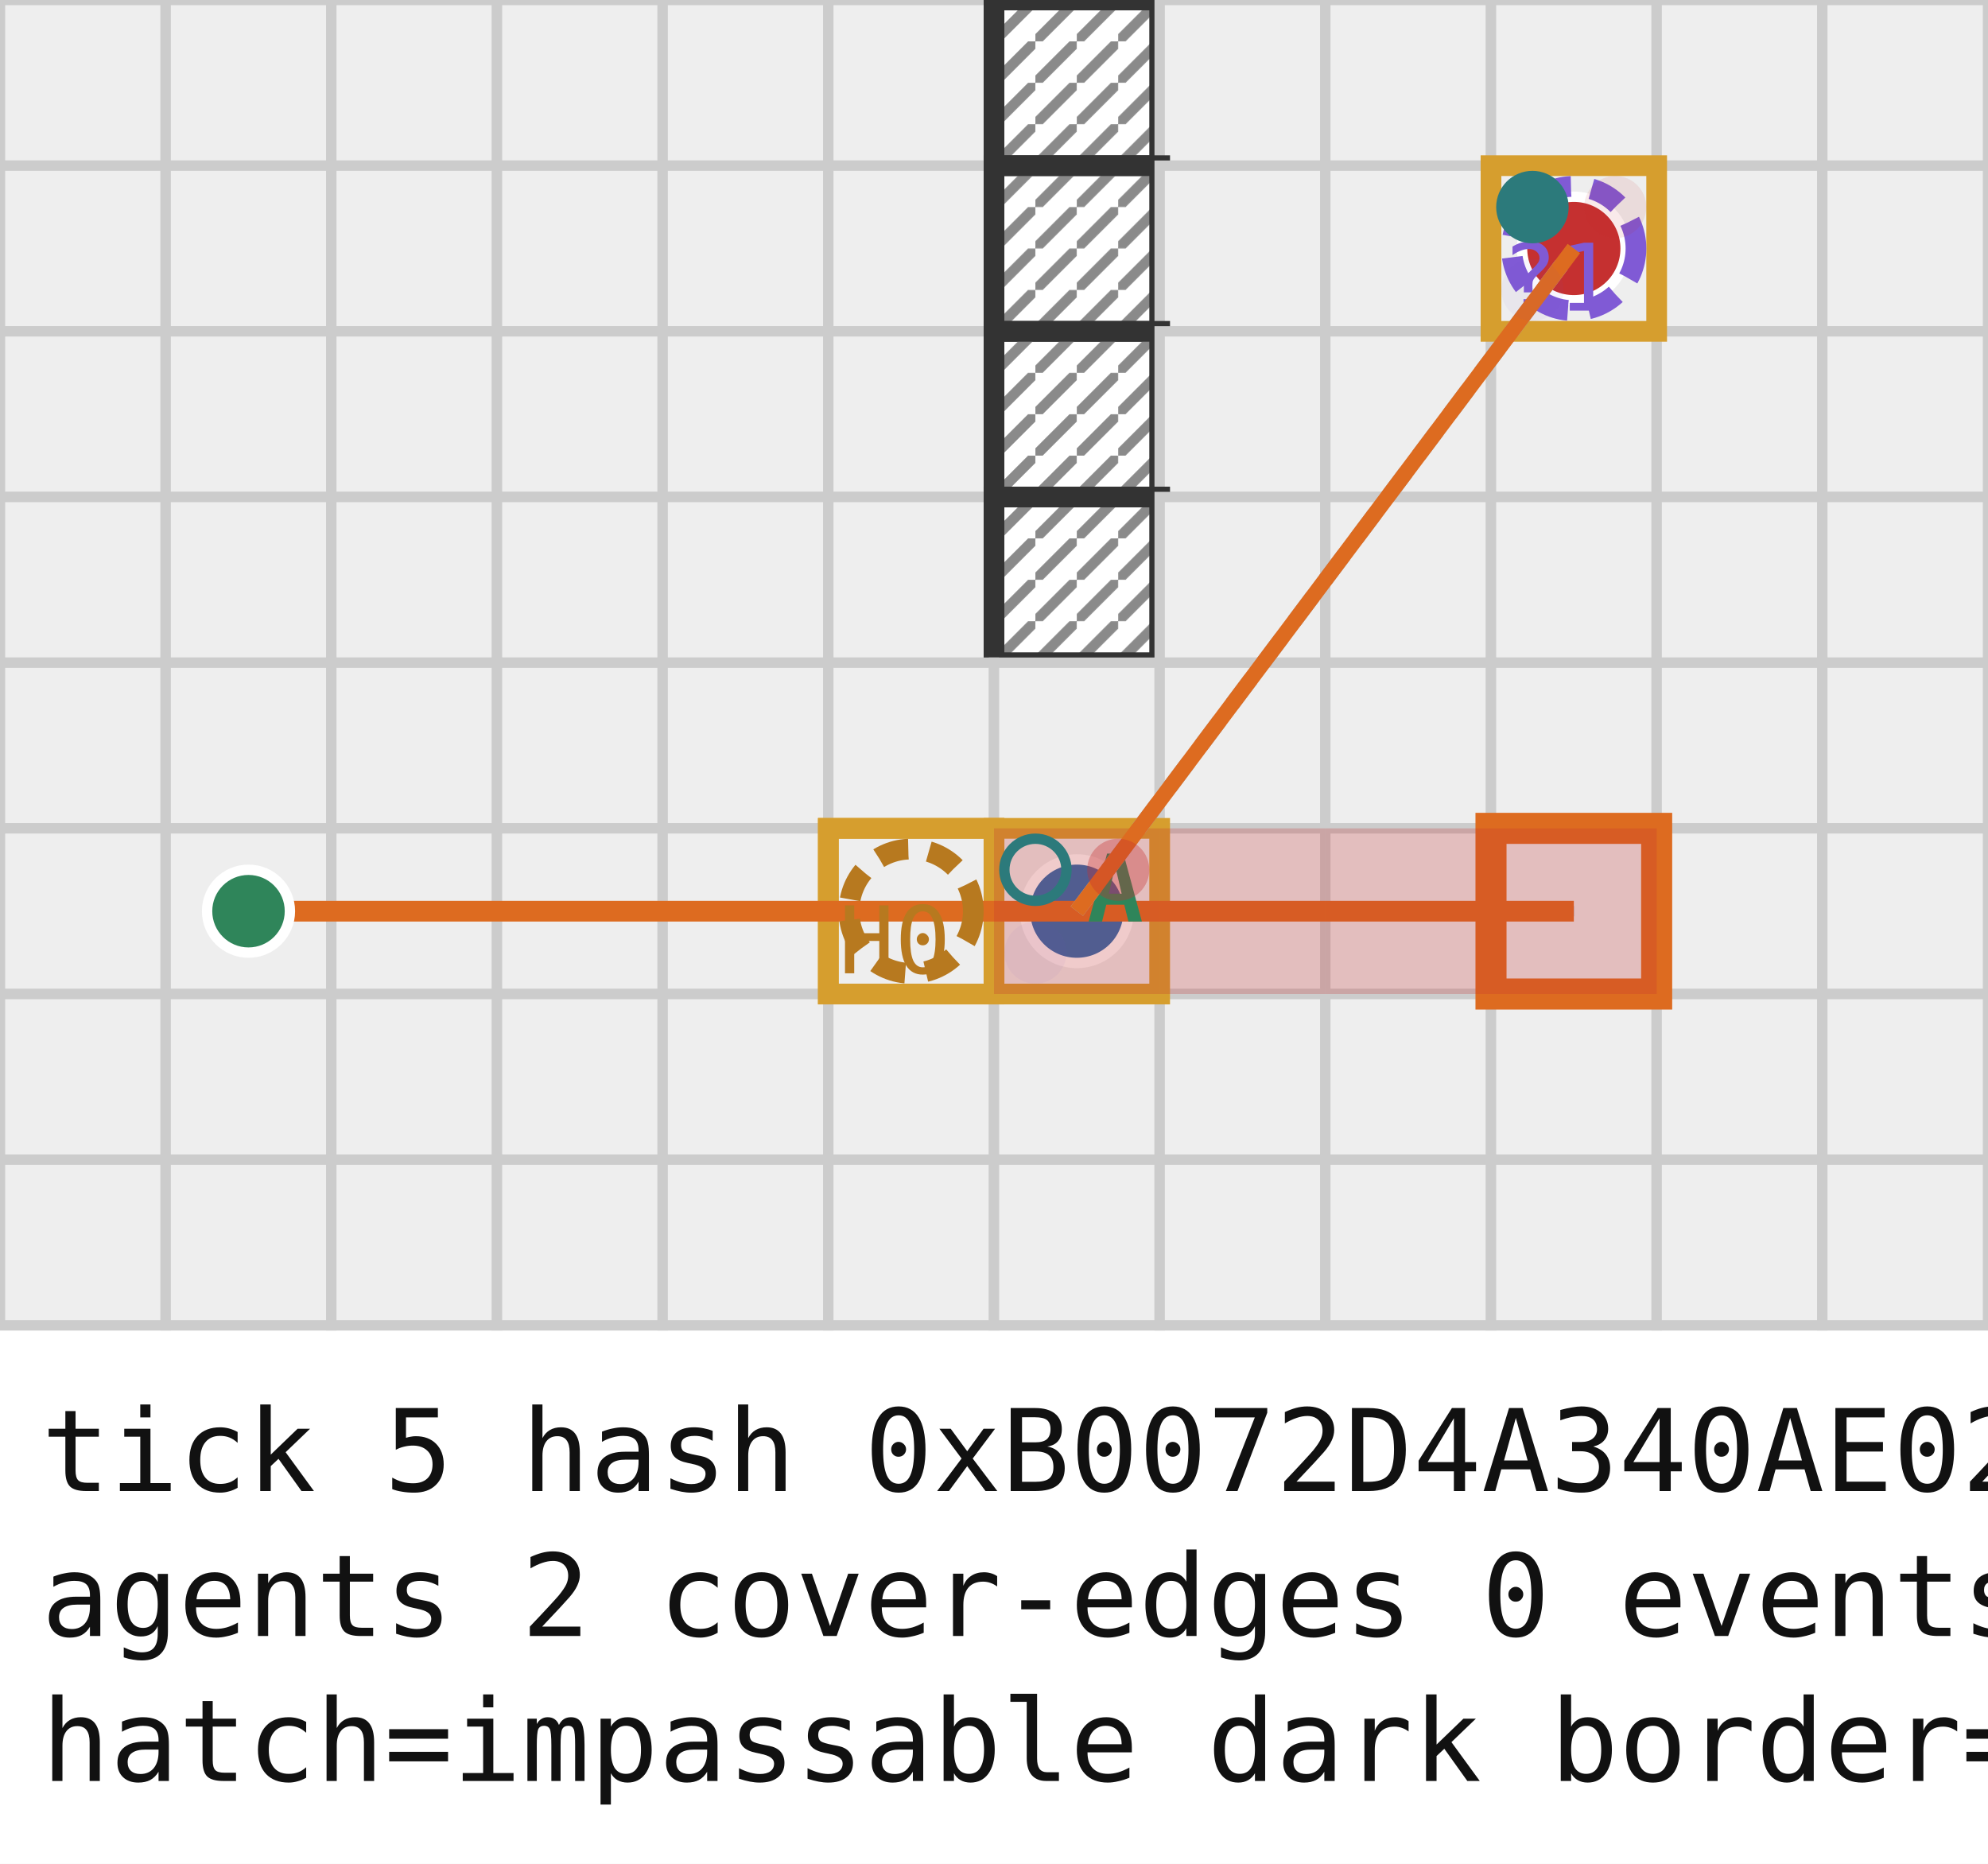
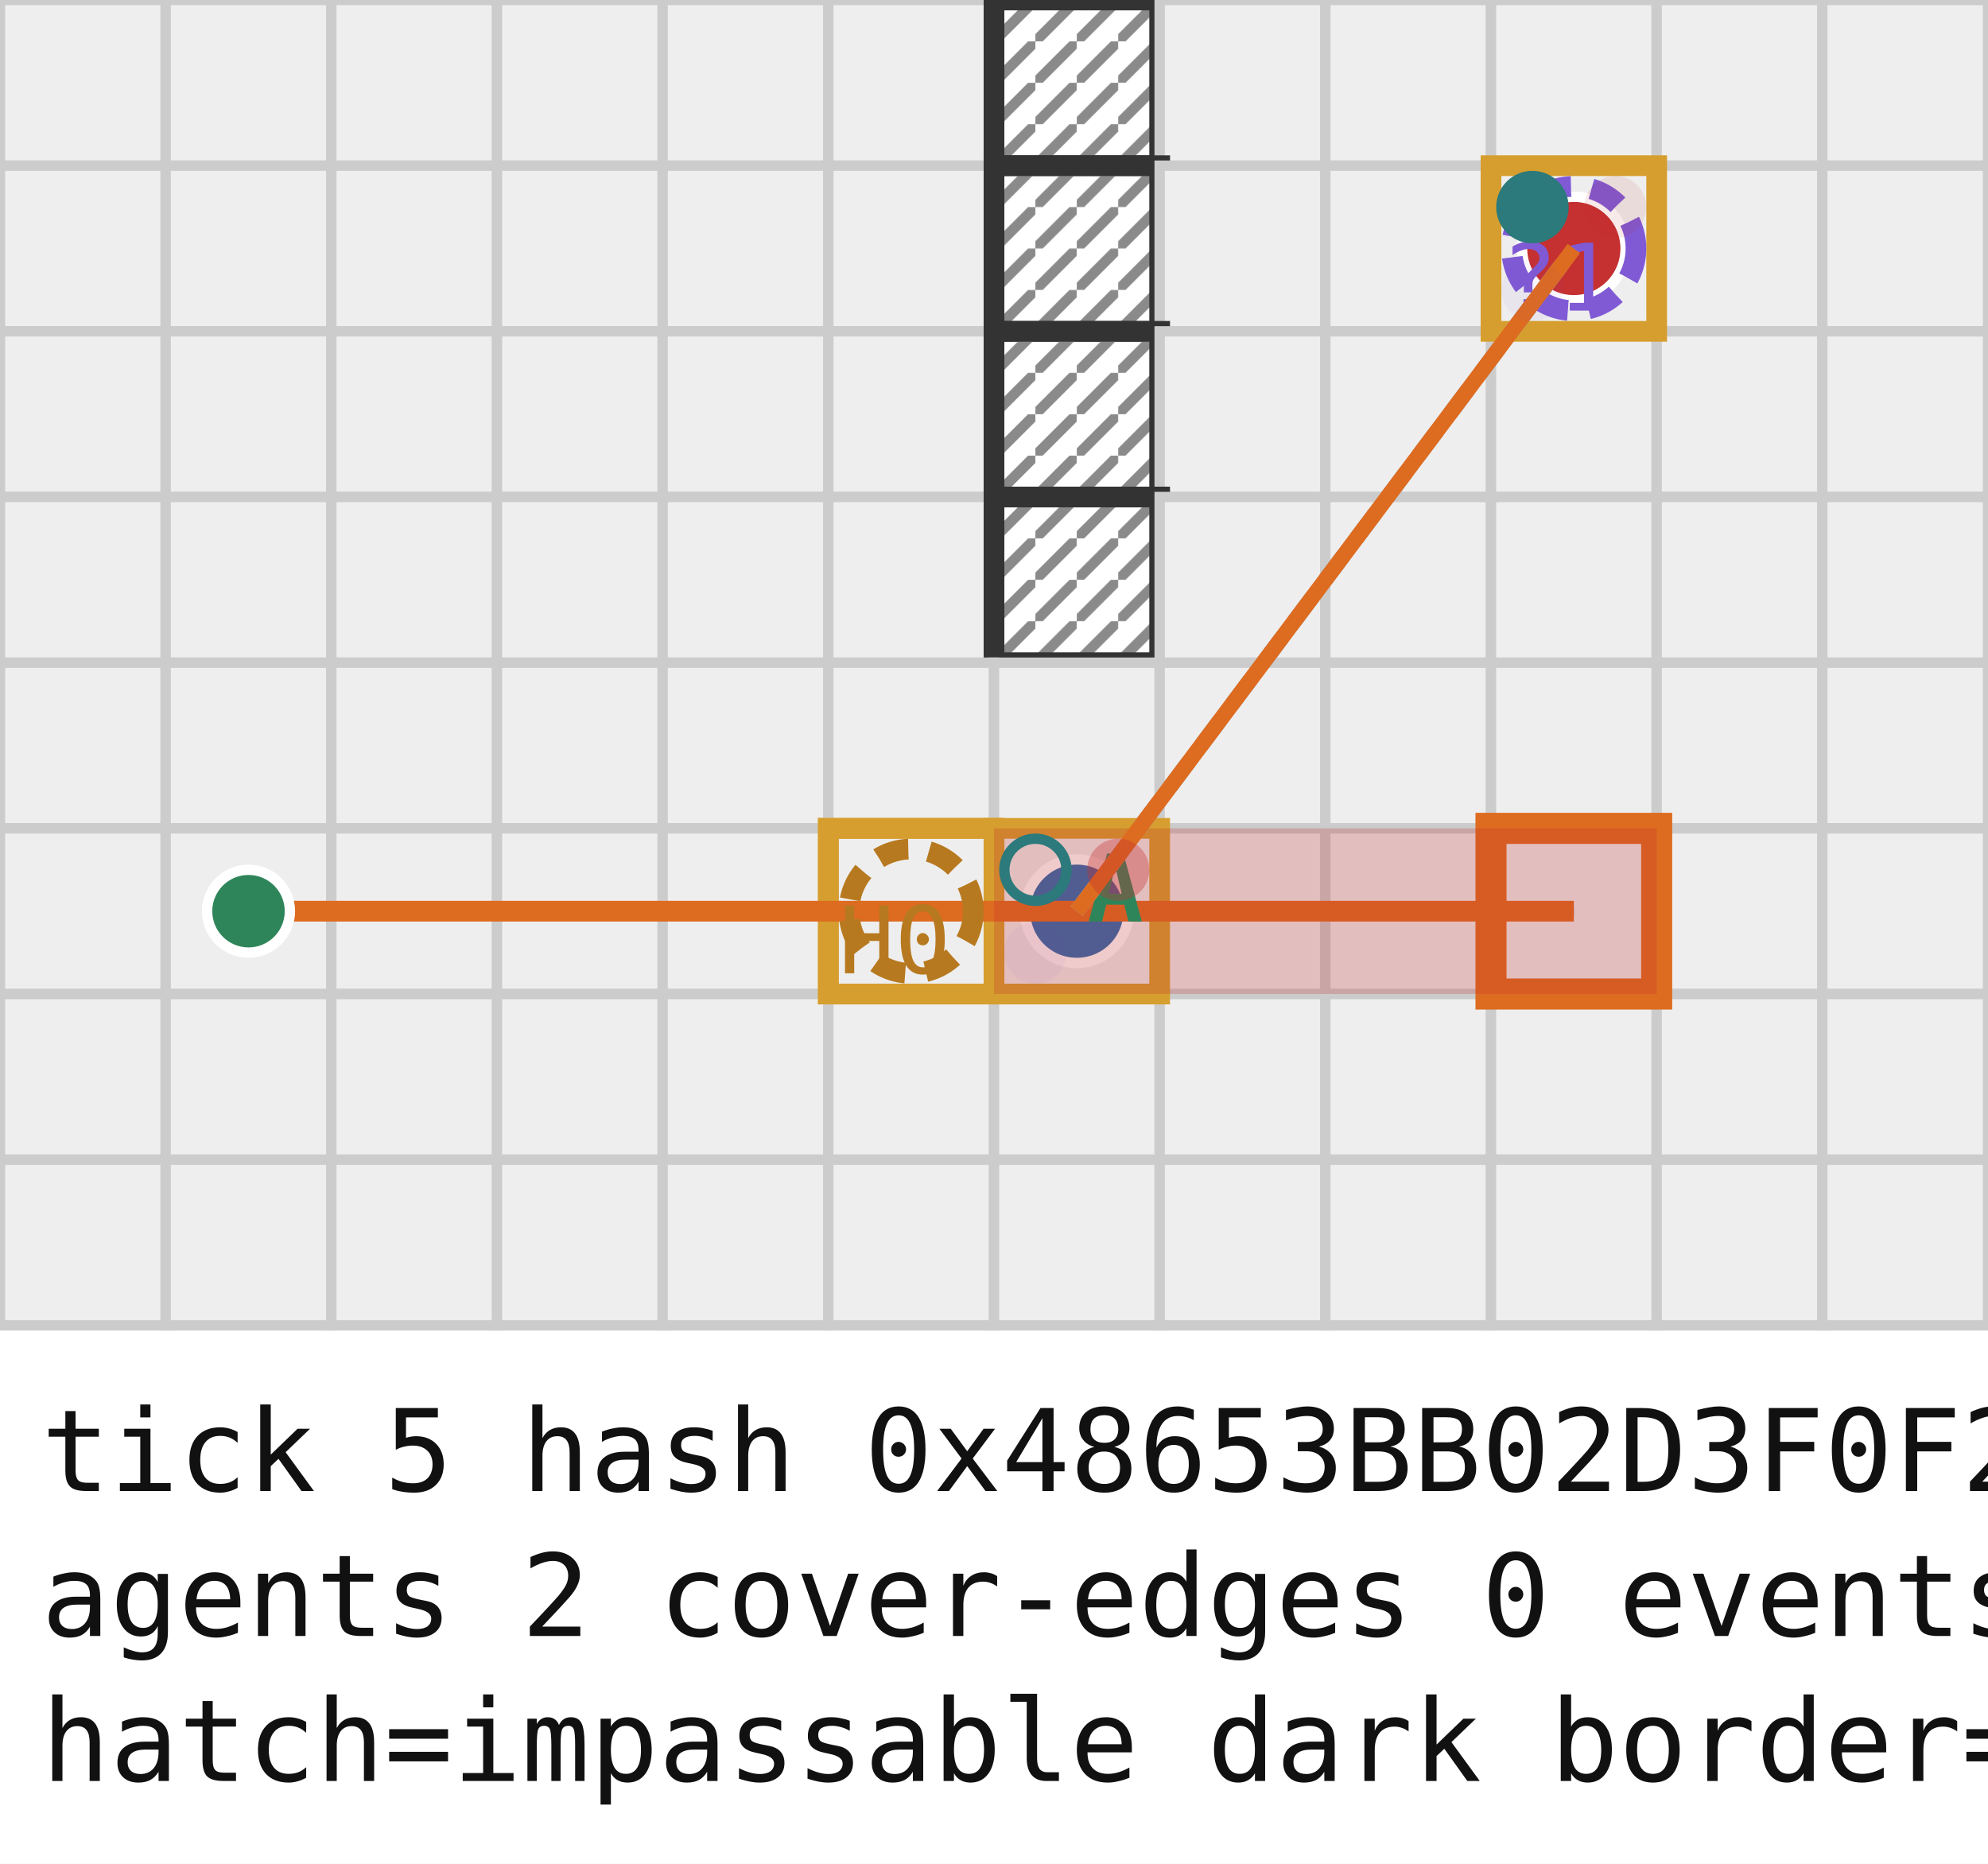
<svg xmlns="http://www.w3.org/2000/svg" width="192" height="180" viewBox="0 0 192 180">
  <defs>
    <pattern id="cw-hatch" width="4" height="4" patternUnits="userSpaceOnUse">
      <path d="M0,4 L4,0" stroke="#8a8a8a" stroke-width="1" />
    </pattern>
  </defs>
  <rect x="0" y="0" width="192" height="180" fill="#ffffff" />
  <rect x="0" y="0" width="16" height="16" fill="rgb(238,238,238)" stroke="#cccccc" stroke-width="1" />
  <rect x="16" y="0" width="16" height="16" fill="rgb(238,238,238)" stroke="#cccccc" stroke-width="1" />
  <rect x="32" y="0" width="16" height="16" fill="rgb(238,238,238)" stroke="#cccccc" stroke-width="1" />
  <rect x="48" y="0" width="16" height="16" fill="rgb(238,238,238)" stroke="#cccccc" stroke-width="1" />
  <rect x="64" y="0" width="16" height="16" fill="rgb(238,238,238)" stroke="#cccccc" stroke-width="1" />
  <rect x="80" y="0" width="16" height="16" fill="rgb(238,238,238)" stroke="#cccccc" stroke-width="1" />
  <rect x="96" y="0" width="16" height="16" fill="url(#cw-hatch)" stroke="#333333" stroke-width="2" />
  <rect x="112" y="0" width="16" height="16" fill="rgb(238,238,238)" stroke="#cccccc" stroke-width="1" />
  <rect x="128" y="0" width="16" height="16" fill="rgb(238,238,238)" stroke="#cccccc" stroke-width="1" />
  <rect x="144" y="0" width="16" height="16" fill="rgb(238,238,238)" stroke="#cccccc" stroke-width="1" />
  <rect x="160" y="0" width="16" height="16" fill="rgb(238,238,238)" stroke="#cccccc" stroke-width="1" />
  <rect x="176" y="0" width="16" height="16" fill="rgb(238,238,238)" stroke="#cccccc" stroke-width="1" />
  <rect x="0" y="16" width="16" height="16" fill="rgb(238,238,238)" stroke="#cccccc" stroke-width="1" />
  <rect x="16" y="16" width="16" height="16" fill="rgb(238,238,238)" stroke="#cccccc" stroke-width="1" />
  <rect x="32" y="16" width="16" height="16" fill="rgb(238,238,238)" stroke="#cccccc" stroke-width="1" />
  <rect x="48" y="16" width="16" height="16" fill="rgb(238,238,238)" stroke="#cccccc" stroke-width="1" />
  <rect x="64" y="16" width="16" height="16" fill="rgb(238,238,238)" stroke="#cccccc" stroke-width="1" />
  <rect x="80" y="16" width="16" height="16" fill="rgb(238,238,238)" stroke="#cccccc" stroke-width="1" />
  <rect x="96" y="16" width="16" height="16" fill="url(#cw-hatch)" stroke="#333333" stroke-width="2" />
  <rect x="112" y="16" width="16" height="16" fill="rgb(238,238,238)" stroke="#cccccc" stroke-width="1" />
  <rect x="128" y="16" width="16" height="16" fill="rgb(238,238,238)" stroke="#cccccc" stroke-width="1" />
  <rect x="144" y="16" width="16" height="16" fill="rgb(238,238,238)" stroke="#cccccc" stroke-width="1" />
  <rect x="160" y="16" width="16" height="16" fill="rgb(238,238,238)" stroke="#cccccc" stroke-width="1" />
  <rect x="176" y="16" width="16" height="16" fill="rgb(238,238,238)" stroke="#cccccc" stroke-width="1" />
  <rect x="0" y="32" width="16" height="16" fill="rgb(238,238,238)" stroke="#cccccc" stroke-width="1" />
  <rect x="16" y="32" width="16" height="16" fill="rgb(238,238,238)" stroke="#cccccc" stroke-width="1" />
  <rect x="32" y="32" width="16" height="16" fill="rgb(238,238,238)" stroke="#cccccc" stroke-width="1" />
  <rect x="48" y="32" width="16" height="16" fill="rgb(238,238,238)" stroke="#cccccc" stroke-width="1" />
  <rect x="64" y="32" width="16" height="16" fill="rgb(238,238,238)" stroke="#cccccc" stroke-width="1" />
  <rect x="80" y="32" width="16" height="16" fill="rgb(238,238,238)" stroke="#cccccc" stroke-width="1" />
  <rect x="96" y="32" width="16" height="16" fill="url(#cw-hatch)" stroke="#333333" stroke-width="2" />
  <rect x="112" y="32" width="16" height="16" fill="rgb(238,238,238)" stroke="#cccccc" stroke-width="1" />
  <rect x="128" y="32" width="16" height="16" fill="rgb(238,238,238)" stroke="#cccccc" stroke-width="1" />
  <rect x="144" y="32" width="16" height="16" fill="rgb(238,238,238)" stroke="#cccccc" stroke-width="1" />
  <rect x="160" y="32" width="16" height="16" fill="rgb(238,238,238)" stroke="#cccccc" stroke-width="1" />
  <rect x="176" y="32" width="16" height="16" fill="rgb(238,238,238)" stroke="#cccccc" stroke-width="1" />
  <rect x="0" y="48" width="16" height="16" fill="rgb(238,238,238)" stroke="#cccccc" stroke-width="1" />
  <rect x="16" y="48" width="16" height="16" fill="rgb(238,238,238)" stroke="#cccccc" stroke-width="1" />
  <rect x="32" y="48" width="16" height="16" fill="rgb(238,238,238)" stroke="#cccccc" stroke-width="1" />
  <rect x="48" y="48" width="16" height="16" fill="rgb(238,238,238)" stroke="#cccccc" stroke-width="1" />
  <rect x="64" y="48" width="16" height="16" fill="rgb(238,238,238)" stroke="#cccccc" stroke-width="1" />
  <rect x="80" y="48" width="16" height="16" fill="rgb(238,238,238)" stroke="#cccccc" stroke-width="1" />
  <rect x="96" y="48" width="16" height="16" fill="url(#cw-hatch)" stroke="#333333" stroke-width="2" />
  <rect x="112" y="48" width="16" height="16" fill="rgb(238,238,238)" stroke="#cccccc" stroke-width="1" />
  <rect x="128" y="48" width="16" height="16" fill="rgb(238,238,238)" stroke="#cccccc" stroke-width="1" />
  <rect x="144" y="48" width="16" height="16" fill="rgb(238,238,238)" stroke="#cccccc" stroke-width="1" />
  <rect x="160" y="48" width="16" height="16" fill="rgb(238,238,238)" stroke="#cccccc" stroke-width="1" />
  <rect x="176" y="48" width="16" height="16" fill="rgb(238,238,238)" stroke="#cccccc" stroke-width="1" />
  <rect x="0" y="64" width="16" height="16" fill="rgb(238,238,238)" stroke="#cccccc" stroke-width="1" />
  <rect x="16" y="64" width="16" height="16" fill="rgb(238,238,238)" stroke="#cccccc" stroke-width="1" />
  <rect x="32" y="64" width="16" height="16" fill="rgb(238,238,238)" stroke="#cccccc" stroke-width="1" />
  <rect x="48" y="64" width="16" height="16" fill="rgb(238,238,238)" stroke="#cccccc" stroke-width="1" />
  <rect x="64" y="64" width="16" height="16" fill="rgb(238,238,238)" stroke="#cccccc" stroke-width="1" />
  <rect x="80" y="64" width="16" height="16" fill="rgb(238,238,238)" stroke="#cccccc" stroke-width="1" />
  <rect x="96" y="64" width="16" height="16" fill="rgb(238,238,238)" stroke="#cccccc" stroke-width="1" />
  <rect x="112" y="64" width="16" height="16" fill="rgb(238,238,238)" stroke="#cccccc" stroke-width="1" />
  <rect x="128" y="64" width="16" height="16" fill="rgb(238,238,238)" stroke="#cccccc" stroke-width="1" />
  <rect x="144" y="64" width="16" height="16" fill="rgb(238,238,238)" stroke="#cccccc" stroke-width="1" />
  <rect x="160" y="64" width="16" height="16" fill="rgb(238,238,238)" stroke="#cccccc" stroke-width="1" />
  <rect x="176" y="64" width="16" height="16" fill="rgb(238,238,238)" stroke="#cccccc" stroke-width="1" />
  <rect x="0" y="80" width="16" height="16" fill="rgb(238,238,238)" stroke="#cccccc" stroke-width="1" />
  <rect x="16" y="80" width="16" height="16" fill="rgb(238,238,238)" stroke="#cccccc" stroke-width="1" />
  <rect x="32" y="80" width="16" height="16" fill="rgb(238,238,238)" stroke="#cccccc" stroke-width="1" />
  <rect x="48" y="80" width="16" height="16" fill="rgb(238,238,238)" stroke="#cccccc" stroke-width="1" />
  <rect x="64" y="80" width="16" height="16" fill="rgb(238,238,238)" stroke="#cccccc" stroke-width="1" />
  <rect x="80" y="80" width="16" height="16" fill="rgb(238,238,238)" stroke="#cccccc" stroke-width="1" />
  <rect x="96" y="80" width="16" height="16" fill="rgb(238,238,238)" stroke="#cccccc" stroke-width="1" />
  <rect x="112" y="80" width="16" height="16" fill="rgb(238,238,238)" stroke="#cccccc" stroke-width="1" />
  <rect x="128" y="80" width="16" height="16" fill="rgb(238,238,238)" stroke="#cccccc" stroke-width="1" />
  <rect x="144" y="80" width="16" height="16" fill="rgb(238,238,238)" stroke="#cccccc" stroke-width="1" />
  <rect x="160" y="80" width="16" height="16" fill="rgb(238,238,238)" stroke="#cccccc" stroke-width="1" />
  <rect x="176" y="80" width="16" height="16" fill="rgb(238,238,238)" stroke="#cccccc" stroke-width="1" />
  <rect x="0" y="96" width="16" height="16" fill="rgb(238,238,238)" stroke="#cccccc" stroke-width="1" />
  <rect x="16" y="96" width="16" height="16" fill="rgb(238,238,238)" stroke="#cccccc" stroke-width="1" />
  <rect x="32" y="96" width="16" height="16" fill="rgb(238,238,238)" stroke="#cccccc" stroke-width="1" />
  <rect x="48" y="96" width="16" height="16" fill="rgb(238,238,238)" stroke="#cccccc" stroke-width="1" />
  <rect x="64" y="96" width="16" height="16" fill="rgb(238,238,238)" stroke="#cccccc" stroke-width="1" />
  <rect x="80" y="96" width="16" height="16" fill="rgb(238,238,238)" stroke="#cccccc" stroke-width="1" />
  <rect x="96" y="96" width="16" height="16" fill="rgb(238,238,238)" stroke="#cccccc" stroke-width="1" />
  <rect x="112" y="96" width="16" height="16" fill="rgb(238,238,238)" stroke="#cccccc" stroke-width="1" />
  <rect x="128" y="96" width="16" height="16" fill="rgb(238,238,238)" stroke="#cccccc" stroke-width="1" />
  <rect x="144" y="96" width="16" height="16" fill="rgb(238,238,238)" stroke="#cccccc" stroke-width="1" />
  <rect x="160" y="96" width="16" height="16" fill="rgb(238,238,238)" stroke="#cccccc" stroke-width="1" />
  <rect x="176" y="96" width="16" height="16" fill="rgb(238,238,238)" stroke="#cccccc" stroke-width="1" />
  <rect x="0" y="112" width="16" height="16" fill="rgb(238,238,238)" stroke="#cccccc" stroke-width="1" />
  <rect x="16" y="112" width="16" height="16" fill="rgb(238,238,238)" stroke="#cccccc" stroke-width="1" />
  <rect x="32" y="112" width="16" height="16" fill="rgb(238,238,238)" stroke="#cccccc" stroke-width="1" />
  <rect x="48" y="112" width="16" height="16" fill="rgb(238,238,238)" stroke="#cccccc" stroke-width="1" />
  <rect x="64" y="112" width="16" height="16" fill="rgb(238,238,238)" stroke="#cccccc" stroke-width="1" />
  <rect x="80" y="112" width="16" height="16" fill="rgb(238,238,238)" stroke="#cccccc" stroke-width="1" />
  <rect x="96" y="112" width="16" height="16" fill="rgb(238,238,238)" stroke="#cccccc" stroke-width="1" />
  <rect x="112" y="112" width="16" height="16" fill="rgb(238,238,238)" stroke="#cccccc" stroke-width="1" />
  <rect x="128" y="112" width="16" height="16" fill="rgb(238,238,238)" stroke="#cccccc" stroke-width="1" />
  <rect x="144" y="112" width="16" height="16" fill="rgb(238,238,238)" stroke="#cccccc" stroke-width="1" />
  <rect x="160" y="112" width="16" height="16" fill="rgb(238,238,238)" stroke="#cccccc" stroke-width="1" />
  <rect x="176" y="112" width="16" height="16" fill="rgb(238,238,238)" stroke="#cccccc" stroke-width="1" />
  <rect x="144" y="16" width="16" height="16" fill="none" stroke="#d69e2e" stroke-width="2" />
  <rect x="80" y="80" width="16" height="16" fill="none" stroke="#d69e2e" stroke-width="2" />
  <rect x="144" y="80" width="16" height="16" fill="none" stroke="#d69e2e" stroke-width="2" />
  <rect x="80" y="80" width="16" height="16" fill="none" stroke="#d69e2e" stroke-width="2" />
  <rect x="96" y="80" width="16" height="16" fill="none" stroke="#d69e2e" stroke-width="2" />
  <line x1="104" y1="88" x2="152" y2="88" stroke="#2b6cb0" stroke-width="1" stroke-dasharray="3,2" />
  <circle cx="104" cy="88" r="5" fill="#2b6cb0" stroke="#ffffff" stroke-width="1" />
  <circle cx="152" cy="24" r="5" fill="#c53030" stroke="#ffffff" stroke-width="1" />
  <polyline points="24,88 40,88 56,88 72,88 88,88 104,88 120,88 136,88 152,88" fill="none" stroke="#dd6b20" stroke-width="2" />
  <circle cx="24" cy="88" r="4" fill="#2f855a" stroke="#ffffff" stroke-width="1" />
  <rect x="144" y="80" width="16" height="16" fill="none" stroke="#dd6b20" stroke-width="3" />
  <circle cx="152" cy="24" r="6" fill="none" stroke="#805ad5" stroke-width="2" stroke-dasharray="3,2" />
  <text x="145" y="30" font-family="monospace" font-size="9" fill="#805ad5">?1</text>
  <rect x="96" y="80" width="16" height="16" fill="#c53030" fill-opacity="0.25" />
  <rect x="112" y="80" width="16" height="16" fill="#c53030" fill-opacity="0.25" />
  <rect x="128" y="80" width="16" height="16" fill="#c53030" fill-opacity="0.25" />
  <rect x="144" y="80" width="16" height="16" fill="#c53030" fill-opacity="0.25" />
  <text x="105" y="89" font-family="monospace" font-size="9" font-weight="bold" fill="#2f855a">A</text>
  <circle cx="100" cy="84" r="3" fill="none" stroke="#2c7a7b" stroke-width="1" />
  <circle cx="148" cy="20" r="3" fill="#2c7a7b" stroke="#2c7a7b" stroke-width="1" />
  <line x1="104" y1="88" x2="152" y2="24" stroke="#a0aec0" stroke-width="1.5" stroke-dasharray="3,2" />
  <line x1="152" y1="24" x2="104" y2="88" stroke="#dd6b20" stroke-width="1.5" />
  <circle cx="108" cy="84" r="3" fill="#c53030" fill-opacity="0.35" />
  <circle cx="156" cy="20" r="3" fill="#c53030" fill-opacity="0.10" />
  <circle cx="100" cy="92" r="3" fill="#6b46c1" fill-opacity="0.05" />
  <circle cx="148" cy="28" r="3" fill="#6b46c1" fill-opacity="0.05" />
  <circle cx="88" cy="88" r="6" fill="none" stroke="#b7791f" stroke-width="2" stroke-dasharray="3,2" />
  <text x="81" y="94" font-family="monospace" font-size="9" fill="#b7791f">H0</text>
-   <text x="4" y="144" font-family="monospace" font-size="11" fill="#111111">tick 5  hash 0xB0072D4A340AE028  draws 2</text>
+   <text x="4" y="144" font-family="monospace" font-size="11" fill="#111111">tick 5  hash 0x48653BB02D3F0F29  draws 2</text>
  <text x="4" y="158" font-family="monospace" font-size="11" fill="#111111">agents 2  cover-edges 0  events 7</text>
  <text x="4" y="172" font-family="monospace" font-size="11" fill="#111111">hatch=impassable  dark border=opaque  darker fill=higher elevation  triangle=cover  circle=agent</text>
</svg>
